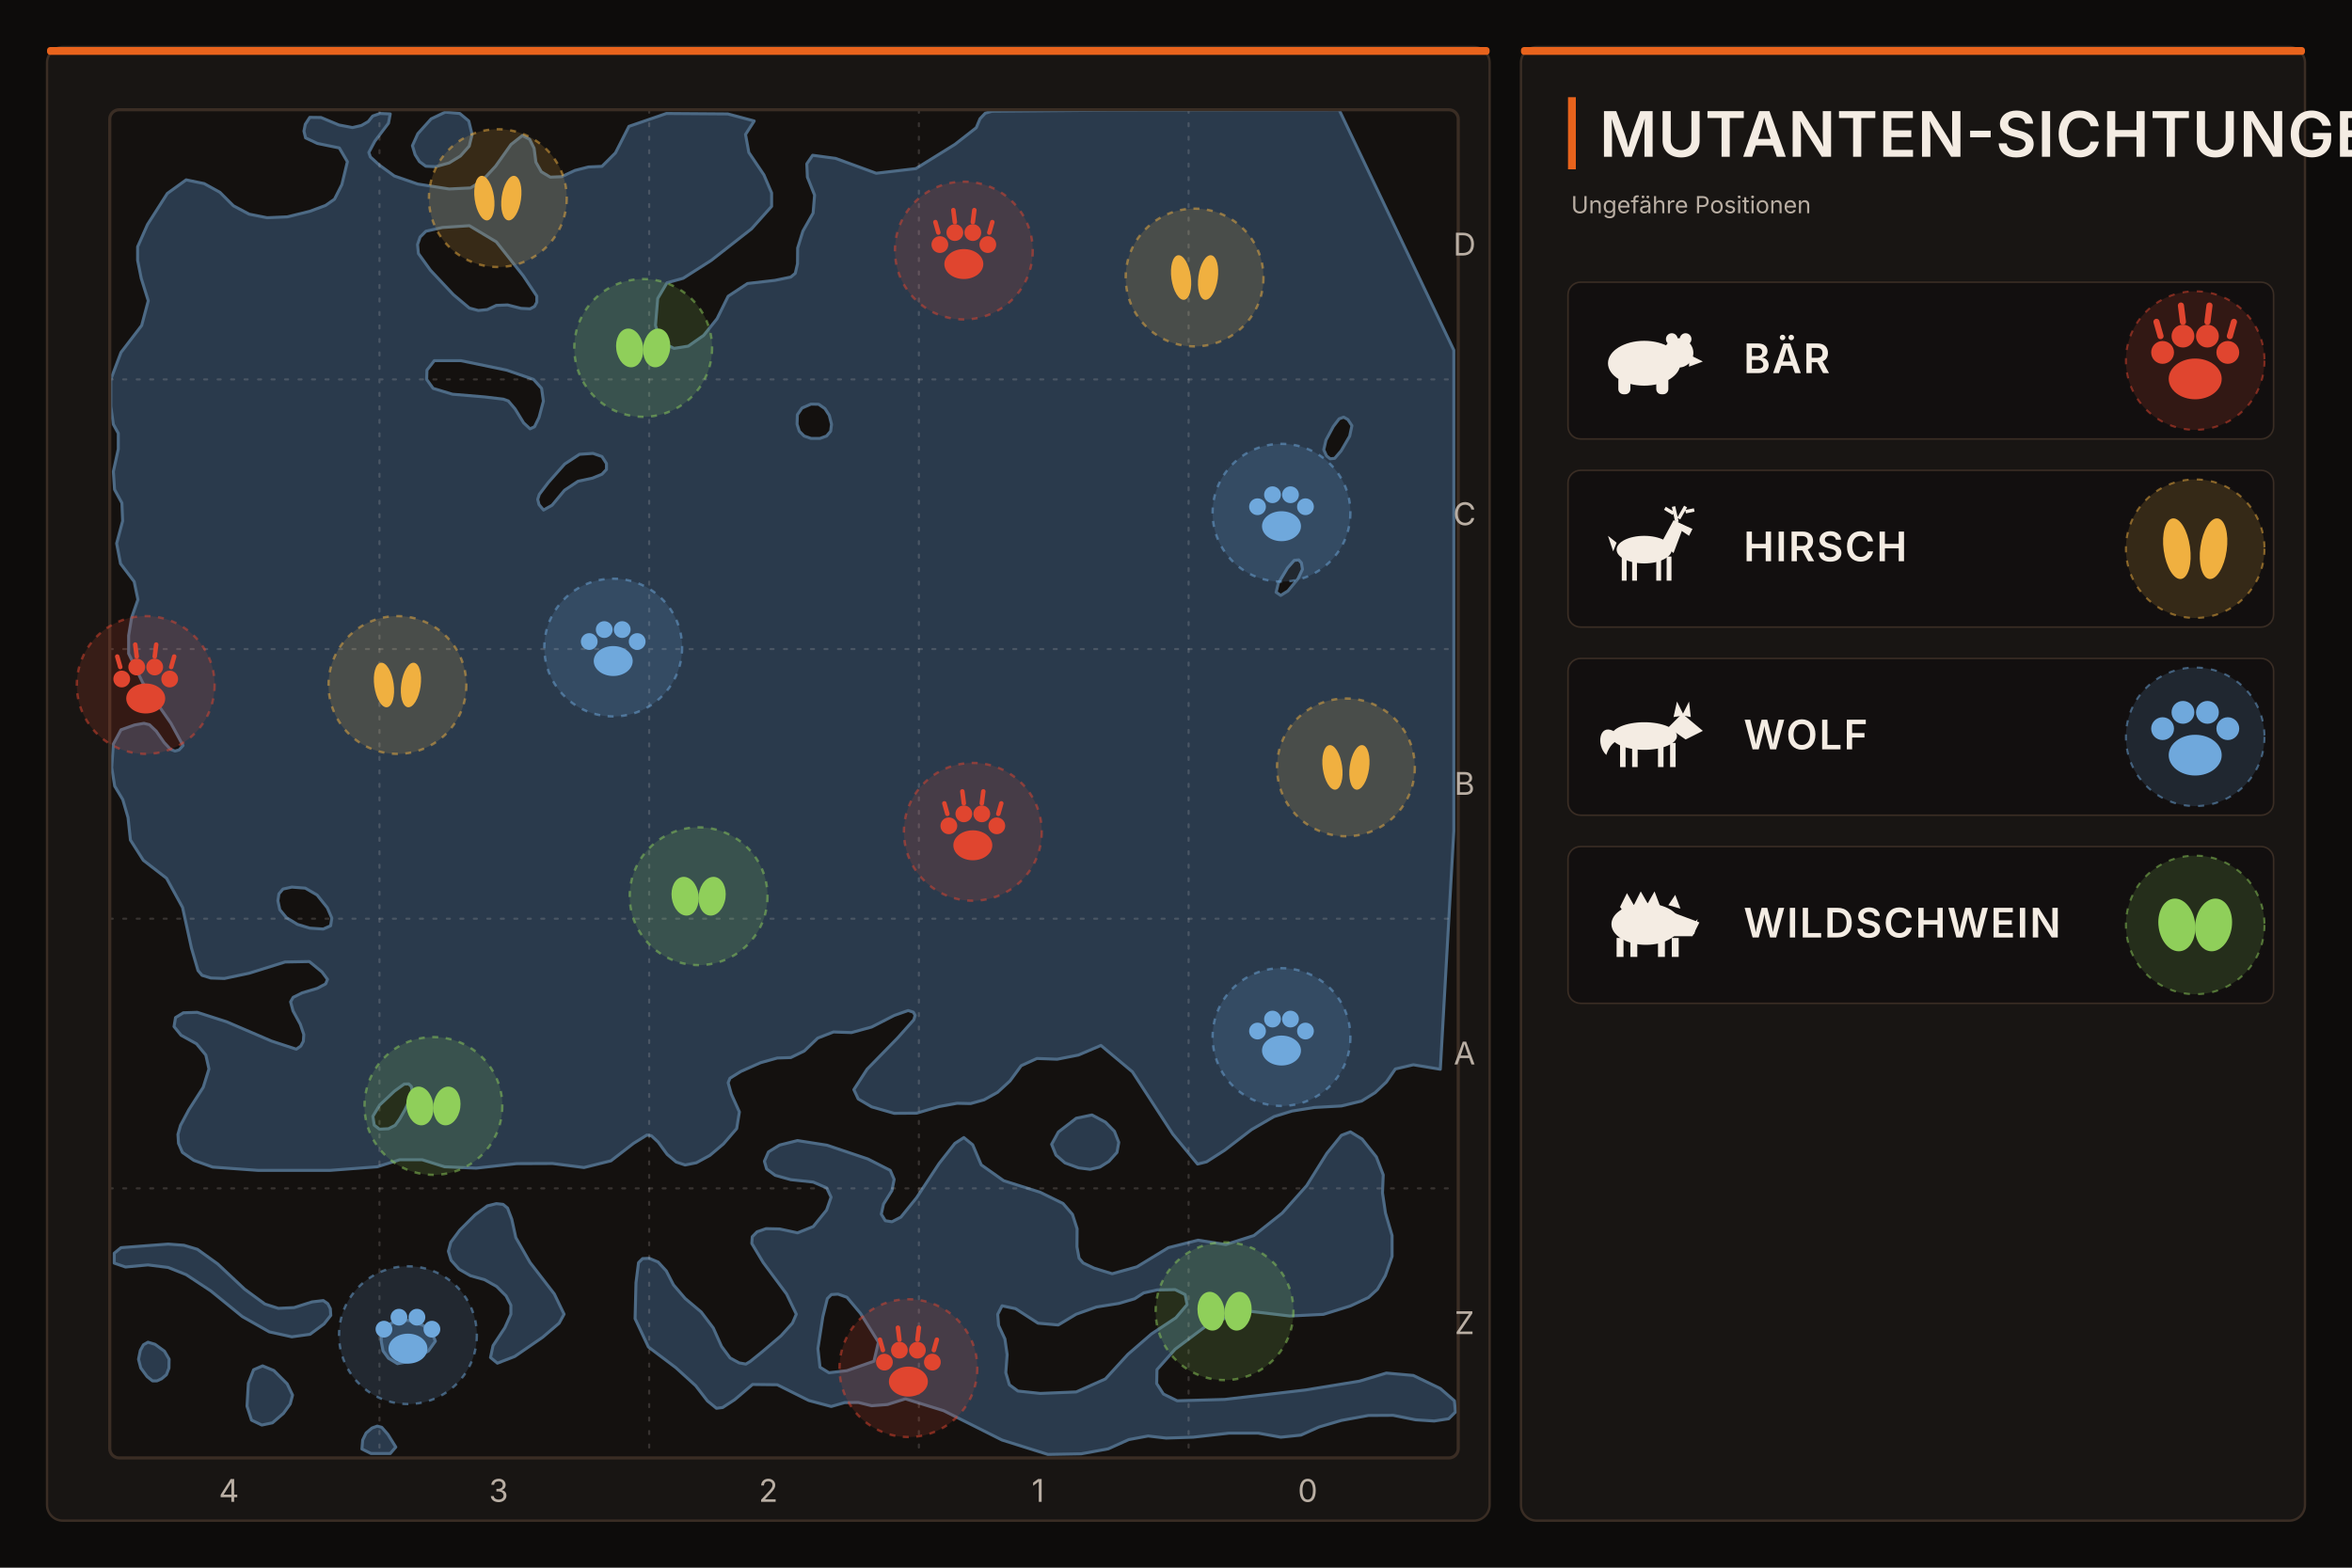
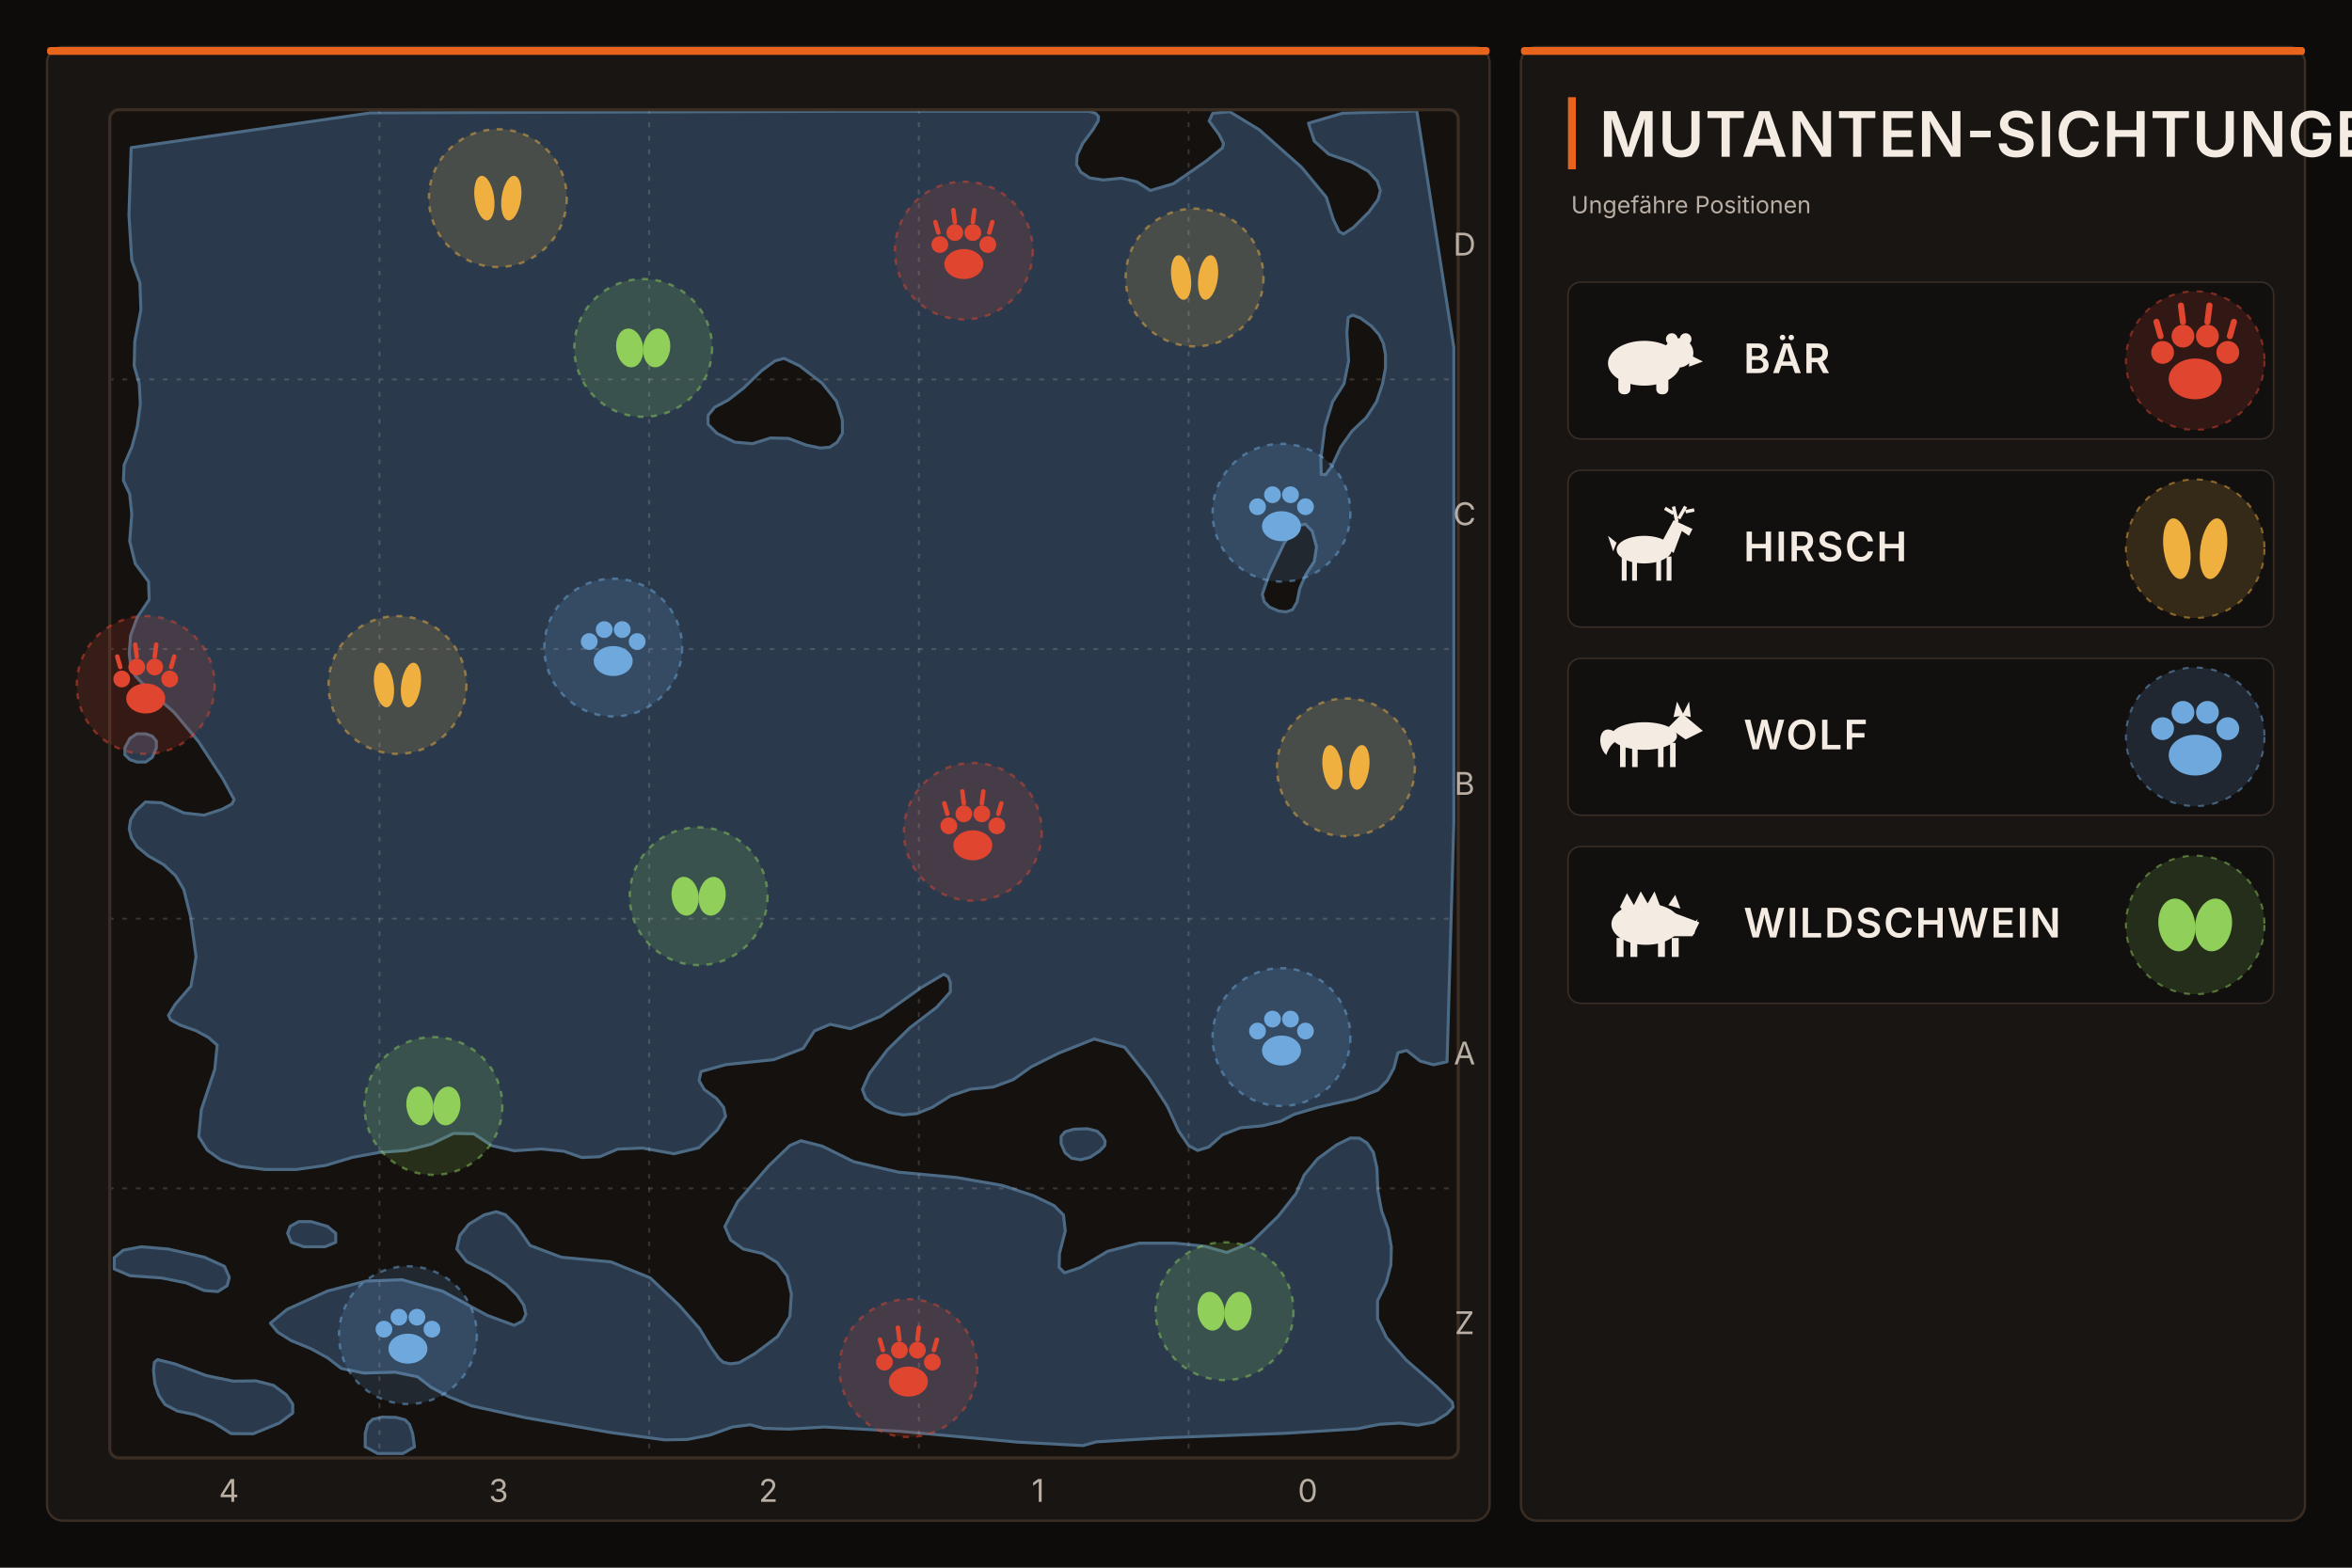
<svg xmlns="http://www.w3.org/2000/svg" viewBox="0 0 1500 1000" role="img" aria-labelledby="ttlm">
  <defs>
    <clipPath id="mapclipm">
      <rect x="0" y="0" width="900" height="900" rx="6" />
    </clipPath>
  </defs>
  <rect width="1500" height="1000" fill="#0d0c0b" />
  <rect x="30" y="30" width="920" height="940" rx="10" fill="#181513" stroke="#3a2d24" stroke-width="1.5" />
  <rect x="30" y="30" width="920" height="5" rx="2" fill="#e8631c" />
  <rect x="970" y="30" width="500" height="940" rx="10" fill="#181513" stroke="#3a2d24" stroke-width="1.5" />
  <rect x="970" y="30" width="500" height="5" rx="2" fill="#e8631c" />
  <g transform="translate(70,70) scale(0.9556)">
    <g clip-path="url(#mapclipm)">
      <rect width="900" height="900" fill="#14110f" />
-       <path d="M133.5 5.1L130.5 9.7L129.6 14.3L130.7 18.8L138.6 22.5L153.2 25.5L158.6 34.7L154.9 50L150 59.7L144 63.9L133.5 67.8L118.5 71.5L105 72.1L93 69.7L82.5 64.1L73.5 55.1L63 49.3L51 46.8L38.4 55.9L25.2 76.6L18.6 91.5L18.6 100.5L21 112.5L25.7 127.5L21.3 144L7.5 162L0.7 180L0.7 198L2.4 210L5.7 216L5.7 226.5L2.4 241.5L3.2 253.5L8.1 262.5L8.6 274.5L4.6 289.5L7.2 303L16.3 315L18.8 327L14.6 339L12.6 351L12.6 363L22 382.5L40.8 409.5L48.9 424.4L46.3 427.3L43.5 428.1L40.5 426.9L36.3 422.4L31 414.8L26.5 410.5L22.8 409.6L16.5 410.7L7.5 413.9L2.4 423.4L1.3 439.1L3.3 451.5L8.7 460.5L12.2 472.5L13.8 487.5L22.4 501L37.9 513L48.6 532.5L54.5 559.5L58.9 574.6L61.6 577.8L67.5 579.6L76.5 579.9L93 576.4L117 568.9L133.2 568.6L141.6 575.5L145.3 580.5L144.1 583.5L138.5 586.5L128.4 589.5L122.4 592.5L120.7 595.5L122.3 601.5L127.2 610.5L129.5 617.3L129.2 621.8L127.5 625L124.5 627.1L108 621.7L78 608.8L58.4 602.5L49.1 602.8L43.9 606L42.9 612L47.6 617.8L57.9 623.5L64.1 631L66.2 640.3L62.4 652.5L52.8 667.5L47.2 678L45.5 684L45.9 690L48.5 696L56.1 701.3L68.7 705.8L99 708L147 708L178.5 705.6L193.5 700.9L208.5 700.9L223.5 705.6L244.5 706.5L271.5 703.5L295.5 703.4L316.5 706.1L334.5 701.6L349.5 690L358.5 684.4L361.5 684.9L366 689.1L372 697.3L378 702.4L384 704.4L391.5 702.9L400.5 698L409.5 690.4L418.4 680.1L420.2 669L414.8 657L412.7 649.5L413.9 646.5L421.1 642L434.4 636.1L445.5 633L454.5 632.7L463.5 628.3L472.5 619.7L483 615.6L495 616L508.5 612.3L523.5 604.6L532.8 601.3L536.3 602.4L537.5 604.5L536.6 607.5L525.9 619.5L505.4 640.5L496.6 654.1L499.5 660.3L508.5 665.6L523.5 669.9L538.5 669.8L553.5 665.4L565.5 663.2L574.5 663.4L583.5 660.9L592.5 655.9L600.8 648.3L608.3 638.1L618.8 633.3L632.3 633.8L646.5 631L661.5 624.6L682.5 642.2L709.5 683.8L726 703.8L732 702.3L744 694.6L762 680.8L777 672.1L789 668.4L804 666L822 665L835.5 661.7L844.5 656.1L852 649L858 640.3L870 637.5L888 640.5L897 481.5L897 160.5L820.5 0.1L667.5 0.3L588.8 1L584.3 2.3L580.8 6L578.3 12L564.1 23.1L538 39.3L511.5 42.4L484.5 32.5L469.1 30.4L465.2 36.1L465.6 45L470.4 57L469.4 69L462.6 81L459.1 92.3L459 102.8L457.5 109.2L454.5 111.7L443.9 113.9L425.6 116L412.7 124.5L405.3 139.5L396.4 150.6L386.1 157.8L376.6 159.3L367.9 155.1L364.2 144L365.7 126L371.9 115.5L382.7 112.5L401.5 100.5L428.3 79.5L441.7 64.5L441.7 55.5L436.6 43.5L426.5 28.5L424.3 16.5L430.1 7.5L412.5 2.8L371.5 2.5L346.5 11.1L337.5 28.8L328.5 37.8L319.5 38.2L310.5 40.5L301.5 44.7L294 45L288 41.4L284.4 35L283.2 25.7L280.2 19.7L275.4 17.2L267.8 23.2L257.5 37.7L248.5 47.4L240.8 52.2L226.5 52.9L205.5 49.6L189.9 44.2L179.6 36.7L173.9 31.5L172.9 28.5L176.9 21L186 9L187.2 2.8L180.4 2.5L175.5 4.2L172.5 7.9L168 10.5L162 11.9L153 10.2L141 5.2ZM214.5 6.1L205.6 16L202 24L203.8 30L206.7 34.6L210.9 37.7L217.5 38L226.5 35.5L234 30.9L239.9 24.3L241.8 16.5L239.6 7.5L233.6 2.5L223.9 1.6ZM211 81.1L207.1 85L205.4 90L206 96L214 107.1L229.3 123.4L240 132.4L246 134L252 133.4L258 130.6L265.5 130.3L274.5 132.6L280.5 132.9L283.5 131.3L285 128.5L285 124.4L276 110.9L258 88.2L240 77.4L222 78.6ZM216.6 167.5L211.7 173.8L211.5 180L215.8 186L228.7 189.9L250.2 191.7L262.7 193.2L266 194.4L270.5 199.7L276.2 209L280.5 213L283.5 211.6L286.5 205.4L289.4 194.5L288.2 186L282.8 180L264.8 173.8L234.3 167.5ZM458.9 203.6L458.7 209.9L460.2 214.6L463.4 217.8L468 219.4L474 219.4L478.4 217.8L481.1 214.6L481.7 210L480.2 204L477.3 199.5L473.1 196.6L468 196.5L462 199.1ZM816.6 211.4L811.7 220.5L810.2 227L812.1 231.1L814.5 233L817.5 232.7L821.8 227.7L827.5 217.9L829 210.9L826.3 206.8L823.5 205.2L820.5 206.3ZM303.6 236.5L292.7 248.8L286.7 256.7L285.6 260.1L286.5 263.6L289.5 267.2L295.2 264L303.5 254L312.5 248L322.2 245.9L328.5 243.3L331.5 240.1L331.5 236.2L328.5 231.5L322.5 229.4L313.5 230ZM786 305.9L779.9 316L778.4 322.1L781.5 324.2L786.3 321.2L793 313.1L796 306.8L795.3 302.5L793.5 300.5L790.5 300.8ZM115.6 520.2L112.9 523.4L112.2 528L113.5 534L117.9 539.3L125.3 543.8L133.5 546.3L142.5 546.9L147.4 544.7L148.2 539.6L145.2 532.7L138.4 524.2L130.5 519.6L121.5 518.9ZM190 655.1L180.1 664.4L175.6 671.9L176.5 677.8L180 680.5L186 680.2L190.5 677.9L193.5 673.7L196.8 667.9L200.4 660.6L201.9 655.3L201.3 652L199.5 650.3L196.5 650.4ZM645 673.2L633.1 682.4L628.6 690.6L631.5 697.8L637.5 703L646.5 706.3L654.3 707.3L660.8 705.8L666.8 702L672.2 696L673.4 689.3L670.5 681.9L664.5 675.8L655.5 671ZM459 688.1L447 691.1L439.6 695.7L436.9 701.9L438.4 707.1L444.1 711.3L454.5 714.2L469.5 715.8L478.5 719.7L481.4 725.9L478.4 734.5L469.5 745.5L459 749.7L447 747.1L438 746.9L432 749L428.8 752.3L428.5 756.8L436.1 769.5L451.7 790.5L458.2 804L455.6 810L448 818.4L435.3 829.2L427.5 835.5L424.5 837.3L420 836.5L414 833.2L408.3 825.5L402.8 813.2L394.7 802.5L384 793.5L376.2 784.4L371.4 775.1L366 769.2L360 766.7L355.6 766.9L352.9 769.6L351.2 783L350.6 807L359.5 825.9L377.8 839.7L391 851.7L398.9 861.9L404.9 866.8L409 866.3L417 861.1L429 850.9L445.5 851.1L466.5 861.6L481.5 865.6L490.5 863L499.5 862.9L508.5 865.1L519 864.3L531 860.5L556.5 868.4L595.5 888L626.1 897.6L648.3 897.2L666.3 893.9L680.1 887.7L693 885.3L705 886.7L723 886.1L747 883.4L766.5 883.4L781.5 886.1L795 884.7L807 879.3L822 874.9L840 871.6L856.5 871.5L871.5 874.5L883.9 875.3L893.6 873.8L898.1 869.3L897.4 861.8L888 853.6L870 844.9L852 843.3L834 848.7L798 854.6L744 860.9L712.4 861.8L703.2 857.3L698.7 850.3L698.9 841L711 827.4L735 809.4L760.5 802L787.5 805.2L810 804.1L828 798.5L840 792.9L846 787.4L851.3 778.3L855.8 765.4L855.8 751.5L851.4 736.5L849.4 723L849.9 711L845.3 699L835.8 687.1L828 682.3L822 684.6L812.3 696.6L798.8 718.2L782.5 736.5L763.6 751.5L744.8 757.5L726.3 754.6L706.5 759.6L685.5 772.4L669 777L657 773.3L649.6 769.8L646.9 766.6L645.5 759L645.6 747L642.5 737.4L636.2 730.1L620.9 722.6L596.6 714.9L581.6 704.3L575.9 690.9L570 686.1L564 690L553.5 703.4L538.5 726.2L528 739.2L522 742.3L517.6 741.6L514.9 737.2L516.4 730.5L522 721.5L523.5 714L520.9 708L506 700.4L478.7 691.2ZM243.9 737.6L233.6 747.9L227.6 756L226 762L227.8 768L233.2 774L240.7 778.3L250.2 781L258.2 785.5L264.5 791.8L267.7 798L267.7 804L263.7 813L255.8 825L254.1 832.9L258.7 836.7L270.3 832.2L288.9 819.4L299.9 810L303.2 804L296.7 790.5L280.5 769.5L271 752.9L268.3 740.6L265.5 733.2L262.5 730.7L258 730.2L252 731.7ZM16.5 758.9L7.5 759.6L3 763.3L3 769.9L10.5 772.5L25.5 771.1L39 772.8L51 777.6L67.5 788.5L88.5 805.6L106.5 815.8L121.5 819.1L133.7 817.4L143 810.5L147.5 804.8L147.2 800.3L145.5 797L142.5 794.9L135 795.8L123 799.6L112.5 800.1L103.5 797.2L90 787.3L72 770.4L58.5 760.7L49.5 758L39 757.2L27 758.1ZM690 789.8L684 793.7L673.5 796.8L658.5 799.2L645 804L633 811.2L619.5 810L604.5 800.3L595.5 798.4L592.6 804.1L593.2 811.5L597.4 820.5L598.9 831L598 843L600.4 851.1L606.1 855.3L621 856.9L645 855.9L664.5 847.2L679.5 830.8L695.2 817.2L711.5 806.4L719 797.6L717.7 790.9L711 787.6L699 787.8ZM481.6 790.9L478.9 793.6L475.9 805.7L472.6 827L474 839.4L480 843.1L492 841.7L510 835.4L513 822.6L501 803.4L492 792.7L486 790.6ZM192 808.1L186 811L182.4 814.1L181.2 817.4L181.2 822.2L182.4 828.5L186 833.4L192 837L200.9 835.4L212.7 828.5L217.3 822L214.8 816L209 811.4L199.7 808.2ZM25.5 822.7L22.5 824.4L20.4 828.2L19.2 834.1L20.7 839.9L24.9 845.6L28.5 848.5L31.5 848.5L34.6 847.1L37.8 844.4L39.5 840L39.6 834L36.5 828.7L30.2 824.1ZM92.5 850.1L91.6 865.4L94.6 874.7L101.5 878L108.6 876.5L115.9 870.2L120.4 864L122 858L118.4 850.5L109.5 841.6L102 838.5L96 841.1ZM175 880L171.1 883.3L168.8 888L168.3 894L174.4 897L187.2 897L190.9 892.7L185.6 884.2L181.5 879.5L178.5 878.7Z" fill="#2a3a4c" fill-rule="evenodd" stroke="#4d6a85" stroke-width="2" stroke-linejoin="round" />
+       <path d="M14.3 25.3L12.8 70.4L14.7 100.5L20.1 115.5L20.8 133.5L16.7 154.5L16.3 171L19.7 183L20.4 196.5L18.4 211.5L14.8 225L9.6 237L9.1 247.5L13.3 256.5L14.7 270L13.3 288L17 303L25.9 315L26.3 327L18.3 339L13.9 351L13 363L14.1 372L17.1 378L26.7 388.1L42.9 402.2L59.2 421.7L75.5 446.6L83 460.5L81.5 463.5L74.8 467L62.9 470.9L49.5 469.4L34.5 462.6L23.8 462.1L17.5 468L13.9 474L13 480L14.5 486L18.4 492L25.6 498L36.1 504L44.1 511.5L49.4 520.5L53.9 538.5L57.6 565.5L54.2 585L43.8 597L39.2 604.5L40.6 607.5L46.7 610.9L57.6 614.8L65.9 619.3L71.7 624.4L70.1 640.5L61.1 667.5L59.4 685.5L65.1 694.5L74.2 701.1L86.7 705.3L103.5 707.4L124.5 707.4L144 704.7L162 699.3L180 696L198 694.7L214.5 690.5L229.5 683.3L243 683.6L255 691.5L270 694.9L288 693.7L303 695.2L315 699.4L327 698.9L339 693.8L355.5 693.1L376.5 696.9L393.2 692.9L405.5 681L411 672L409.7 666L405 660L396.7 654L393.3 648L394.6 642L411.2 637.4L443.1 634.1L462.8 626.6L470.3 614.9L480.8 610.5L494.3 613.4L514.5 605.2L541.5 586L556.5 577.1L559.5 578.7L561 582.6L561 588.9L552 599L534 612.8L519 627.5L507.1 643.2L502.3 654L504.6 660L510.6 665.1L520.2 669.3L529.5 671L538.5 670.1L549 665.9L561 658.3L574.5 653.8L589.5 652.4L603 647.4L615 638.9L633 629.9L657 620.3L677.3 625.8L693.8 646.6L705.8 665.2L713.3 681.6L720 691.4L726 694.7L733.5 692.4L742.5 684.3L754.5 679.6L769.5 678.2L781.5 675.2L790.5 670.6L807 665.7L831 660.3L846.2 654.5L852.5 648.2L857 639.8L859.7 629.5L865.5 627.9L874.5 635L883.5 637.5L892.5 635.5L897 475.8L897 158.6L872.3 0.8L822.8 2.3L800 9L803.9 21L813.6 29.7L829.2 35.1L840 41.1L845.9 47.7L848 54L846.4 60L840.4 68.2L830.1 78.5L823.5 82.9L820.5 81.4L816.6 73.3L811.9 58.4L795.4 38.4L767.1 13.3L747.4 1.3L736.1 2.4L733.7 7.5L740.3 16.5L743.3 22.5L742.6 25.5L731.4 34.5L709.8 49.4L694.5 53.9L685.5 48.1L675 45.7L663 46.9L654 45.5L648 41.6L645.2 36.5L645.7 30.2L649.3 22.5L656 13.5L659.6 7.5L659.9 4.5L657.8 2.3L653.3 1L492 1L174 2.1ZM825.6 148.9L826.8 167.6L823.7 183L816.1 195L811 211.6L808.3 232.7L808.5 243.4L811.5 243.6L815.8 237.6L821.5 225.2L829.1 214.5L838.6 205.5L845.4 195L849.4 183L851.4 172.5L851.4 163.5L850 156L847 150L841.9 144.3L834.6 139L829.5 137.1L826.5 138.7ZM435 174.2L423 185.8L412.6 193.9L403.7 198.6L399.3 204L399.3 210L405.2 216L417.1 221.9L429 222.9L441 219.1L453 219.4L465 223.9L474.2 225.8L480.5 225.3L485.4 222L489 216L488.9 206.9L485 194.6L475.5 182.6L460.5 171L450 166L444 167.6ZM783.9 289.1L773.7 310.4L769.2 323.4L770.4 328.3L774 332L780 334.6L785.1 335.2L789.4 333.7L792.4 328.5L794.2 319.5L798.1 310.5L803.9 301.5L805.4 291.8L802.5 281.3L798 276.6L792 277.8ZM13.4 419.7L10.1 425.9L10.1 430.6L13.4 433.8L18 435.4L24 435.4L28.4 432.3L31.1 426.1L31.1 421.4L28.4 418.2L24 416.6L18 416.6ZM637.6 682.2L634.9 685.4L634.9 690.1L637.6 696.3L642 699.9L648 700.9L654.2 699.3L660.6 695.1L664 691.5L664.3 688.5L662.6 685.3L658.9 681.8L652.5 680.2L643.5 680.5ZM461.3 688.2L453.9 691.4L439.8 705L419 729L410.5 745.5L414.4 754.5L422.8 760.5L435.7 763.5L445.4 769.5L452.1 778.5L454.9 790.5L453.9 805.5L445.8 818.8L430.6 830.3L420 836.4L414 837.1L409.5 836.1L406.5 833.5L401.1 825.9L393.4 813.3L379.9 797.9L360.6 779.7L334.5 769.1L301.5 766L280.5 758.1L271.5 745.1L264 737.6L258 735.6L249.9 737.7L239.7 743.9L233.6 751.5L231.6 760.5L238.2 768.9L253.4 776.6L264.6 784.1L271.9 791.4L276.3 798L277.7 804L275.6 808.5L269.9 811.4L252 804.8L222 788.6L195 781L171 781.9L145.4 788.5L118.3 800.8L107.2 810L112.1 816L121.2 821.7L134.4 827.1L145.5 833.2L154.5 840.2L169.5 843.3L190.5 842.7L205.5 845.8L214.5 852.8L226.5 859.2L241.5 865.2L277.5 873.1L334.5 883L370.5 887.9L385.5 887.6L400.5 884.7L415.5 879.3L427.5 877.8L436.5 880.2L453 880.7L477 879.3L528 882.2L606 889.4L649.5 891.7L658.5 889.2L703.5 886.5L784.5 883.5L832.5 880.5L847.5 877.5L861 876.7L873 878.1L883.5 876.1L892.5 870.4L896.6 866L895.9 862.7L885.4 852.2L865.1 834.5L852 819.5L846.1 807.2L846.1 795L851.9 783L855 771L855.3 759L853.2 747L848.8 735L846.3 721.5L845.7 706.5L843.3 695.9L839.1 689.7L834 686.5L828 686.4L818.7 691L806.1 700.3L797.1 711.2L791.7 723.5L780 738.4L762 756L745.5 762.8L730.5 758.6L711 756.6L687 756.6L666 762L648 772.8L637.2 776.4L633.6 772.8L633.8 763.5L637.7 748.5L636.5 737.8L630.2 731.5L616.5 724.9L595.5 718L565.5 712.8L526.5 709.2L496.5 702.2L475.5 691.8ZM126.1 742.2L120.4 745.4L118.7 750L121.2 756L129.5 759L143.7 759L150.8 756L150.8 750L145.3 745.4L134.4 742.2ZM21 759L9 761.3L3 766.3L3 773.8L13.5 778.3L34.5 779.8L51 783.1L63 788.2L72.1 788.9L78.3 785L79.8 779.4L76.6 772.1L63 765.9L39 760.5ZM31.9 834.3L29.8 836.1L29.2 841.5L30.1 850.5L32.7 858.1L36.9 864.3L45 868.6L57 871.1L69 876.1L81 883.7L95.8 883.8L113.3 876.6L122.1 870L122.1 864L117.8 857.8L109.3 851.5L97.5 848.5L82.5 848.7L64.5 845L43.5 837.2ZM175.4 874.2L172.2 877.4L170.5 883.5L170.5 892.5L178.8 897L195.6 897L203.4 892.5L202.1 883.5L200 877.5L197.1 874.5L191 872.9L181.7 872.7Z" fill="#2a3a4c" fill-rule="evenodd" stroke="#4d6a85" stroke-width="2" stroke-linejoin="round" />
      <path d="M180 0V900M0 180H900" stroke="#f4ece3" stroke-opacity=".16" stroke-width="1.4" stroke-dasharray="2 7" stroke-linecap="round" fill="none" />
      <path d="M360 0V900M0 360H900" stroke="#f4ece3" stroke-opacity=".16" stroke-width="1.4" stroke-dasharray="2 7" stroke-linecap="round" fill="none" />
      <path d="M540 0V900M0 540H900" stroke="#f4ece3" stroke-opacity=".16" stroke-width="1.4" stroke-dasharray="2 7" stroke-linecap="round" fill="none" />
      <path d="M720 0V900M0 720H900" stroke="#f4ece3" stroke-opacity=".16" stroke-width="1.4" stroke-dasharray="2 7" stroke-linecap="round" fill="none" />
    </g>
  </g>
  <rect x="70" y="70" width="860" height="860" rx="6" fill="none" stroke="#3a2d24" stroke-width="2" />
  <text x="146" y="958" text-anchor="middle" font-family="Oswald,Inter,Arial,sans-serif" font-size="20" fill="#b9aea3">4</text>
  <text x="934" y="163" text-anchor="middle" font-family="Oswald,Inter,Arial,sans-serif" font-size="20" fill="#b9aea3">D</text>
  <text x="318" y="958" text-anchor="middle" font-family="Oswald,Inter,Arial,sans-serif" font-size="20" fill="#b9aea3">3</text>
  <text x="934" y="335" text-anchor="middle" font-family="Oswald,Inter,Arial,sans-serif" font-size="20" fill="#b9aea3">C</text>
  <text x="490" y="958" text-anchor="middle" font-family="Oswald,Inter,Arial,sans-serif" font-size="20" fill="#b9aea3">2</text>
  <text x="934" y="507" text-anchor="middle" font-family="Oswald,Inter,Arial,sans-serif" font-size="20" fill="#b9aea3">B</text>
  <text x="662" y="958" text-anchor="middle" font-family="Oswald,Inter,Arial,sans-serif" font-size="20" fill="#b9aea3">1</text>
  <text x="934" y="679" text-anchor="middle" font-family="Oswald,Inter,Arial,sans-serif" font-size="20" fill="#b9aea3">A</text>
  <text x="834" y="958" text-anchor="middle" font-family="Oswald,Inter,Arial,sans-serif" font-size="20" fill="#b9aea3">0</text>
  <text x="934" y="851" text-anchor="middle" font-family="Oswald,Inter,Arial,sans-serif" font-size="20" fill="#b9aea3">Z</text>
  <g transform="translate(70,70) scale(0.9556)">
    <g transform="translate(259,59)">
      <circle r="46" fill="#f0b040" fill-opacity=".16" stroke="#f0b040" stroke-opacity=".5" stroke-width="1.6" stroke-dasharray="4 5" />
      <g fill="#f0b040">
        <ellipse cx="-9" cy="0" rx="6.5" ry="15" transform="rotate(-8 -9 0)" />
        <ellipse cx="9" cy="0" rx="6.5" ry="15" transform="rotate(8 9 0)" />
      </g>
    </g>
    <g transform="translate(724,112)">
      <circle r="46" fill="#f0b040" fill-opacity=".16" stroke="#f0b040" stroke-opacity=".5" stroke-width="1.6" stroke-dasharray="4 5" />
      <g fill="#f0b040">
        <ellipse cx="-9" cy="0" rx="6.5" ry="15" transform="rotate(-8 -9 0)" />
        <ellipse cx="9" cy="0" rx="6.5" ry="15" transform="rotate(8 9 0)" />
      </g>
    </g>
    <g transform="translate(192,384)">
      <circle r="46" fill="#f0b040" fill-opacity=".16" stroke="#f0b040" stroke-opacity=".5" stroke-width="1.6" stroke-dasharray="4 5" />
      <g fill="#f0b040">
        <ellipse cx="-9" cy="0" rx="6.5" ry="15" transform="rotate(-8 -9 0)" />
        <ellipse cx="9" cy="0" rx="6.5" ry="15" transform="rotate(8 9 0)" />
      </g>
    </g>
    <g transform="translate(825,439)">
      <circle r="46" fill="#f0b040" fill-opacity=".16" stroke="#f0b040" stroke-opacity=".5" stroke-width="1.6" stroke-dasharray="4 5" />
      <g fill="#f0b040">
        <ellipse cx="-9" cy="0" rx="6.5" ry="15" transform="rotate(-8 -9 0)" />
        <ellipse cx="9" cy="0" rx="6.5" ry="15" transform="rotate(8 9 0)" />
      </g>
    </g>
    <g transform="translate(570,94)">
      <circle r="46" fill="#e0452f" fill-opacity=".16" stroke="#e0452f" stroke-opacity=".5" stroke-width="1.6" stroke-dasharray="4 5" />
      <g fill="#e0452f">
        <ellipse cx="0" cy="9" rx="13" ry="10" />
        <circle cx="-16" cy="-4" r="5.6" />
        <circle cx="-6" cy="-12" r="5.6" />
        <circle cx="6" cy="-12" r="5.6" />
        <circle cx="16" cy="-4" r="5.6" />
        <path d="M-17,-12 l-2,-7 M-6,-19 l-1,-8 M6,-19 l1,-8 M17,-12 l2,-7" stroke="#e0452f" stroke-width="3" stroke-linecap="round" />
      </g>
    </g>
    <g transform="translate(576,482)">
      <circle r="46" fill="#e0452f" fill-opacity=".16" stroke="#e0452f" stroke-opacity=".5" stroke-width="1.6" stroke-dasharray="4 5" />
      <g fill="#e0452f">
        <ellipse cx="0" cy="9" rx="13" ry="10" />
        <circle cx="-16" cy="-4" r="5.6" />
        <circle cx="-6" cy="-12" r="5.6" />
        <circle cx="6" cy="-12" r="5.6" />
        <circle cx="16" cy="-4" r="5.6" />
        <path d="M-17,-12 l-2,-7 M-6,-19 l-1,-8 M6,-19 l1,-8 M17,-12 l2,-7" stroke="#e0452f" stroke-width="3" stroke-linecap="round" />
      </g>
    </g>
    <g transform="translate(24,384)">
      <circle r="46" fill="#e0452f" fill-opacity=".16" stroke="#e0452f" stroke-opacity=".5" stroke-width="1.6" stroke-dasharray="4 5" />
      <g fill="#e0452f">
        <ellipse cx="0" cy="9" rx="13" ry="10" />
        <circle cx="-16" cy="-4" r="5.6" />
        <circle cx="-6" cy="-12" r="5.6" />
        <circle cx="6" cy="-12" r="5.6" />
        <circle cx="16" cy="-4" r="5.6" />
        <path d="M-17,-12 l-2,-7 M-6,-19 l-1,-8 M6,-19 l1,-8 M17,-12 l2,-7" stroke="#e0452f" stroke-width="3" stroke-linecap="round" />
      </g>
    </g>
    <g transform="translate(533,840)">
      <circle r="46" fill="#e0452f" fill-opacity=".16" stroke="#e0452f" stroke-opacity=".5" stroke-width="1.6" stroke-dasharray="4 5" />
      <g fill="#e0452f">
        <ellipse cx="0" cy="9" rx="13" ry="10" />
        <circle cx="-16" cy="-4" r="5.6" />
        <circle cx="-6" cy="-12" r="5.6" />
        <circle cx="6" cy="-12" r="5.6" />
        <circle cx="16" cy="-4" r="5.6" />
        <path d="M-17,-12 l-2,-7 M-6,-19 l-1,-8 M6,-19 l1,-8 M17,-12 l2,-7" stroke="#e0452f" stroke-width="3" stroke-linecap="round" />
      </g>
    </g>
    <g transform="translate(356,159)">
      <circle r="46" fill="#8fcf5a" fill-opacity=".16" stroke="#8fcf5a" stroke-opacity=".5" stroke-width="1.6" stroke-dasharray="4 5" />
      <g fill="#8fcf5a">
        <ellipse cx="-9" cy="0" rx="9" ry="13" transform="rotate(-8 -9 0)" />
        <ellipse cx="9" cy="0" rx="9" ry="13" transform="rotate(8 9 0)" />
      </g>
    </g>
    <g transform="translate(393,525)">
      <circle r="46" fill="#8fcf5a" fill-opacity=".16" stroke="#8fcf5a" stroke-opacity=".5" stroke-width="1.6" stroke-dasharray="4 5" />
      <g fill="#8fcf5a">
        <ellipse cx="-9" cy="0" rx="9" ry="13" transform="rotate(-8 -9 0)" />
        <ellipse cx="9" cy="0" rx="9" ry="13" transform="rotate(8 9 0)" />
      </g>
    </g>
    <g transform="translate(216,665)">
      <circle r="46" fill="#8fcf5a" fill-opacity=".16" stroke="#8fcf5a" stroke-opacity=".5" stroke-width="1.6" stroke-dasharray="4 5" />
      <g fill="#8fcf5a">
        <ellipse cx="-9" cy="0" rx="9" ry="13" transform="rotate(-8 -9 0)" />
        <ellipse cx="9" cy="0" rx="9" ry="13" transform="rotate(8 9 0)" />
      </g>
    </g>
    <g transform="translate(744,802)">
      <circle r="46" fill="#8fcf5a" fill-opacity=".16" stroke="#8fcf5a" stroke-opacity=".5" stroke-width="1.6" stroke-dasharray="4 5" />
      <g fill="#8fcf5a">
        <ellipse cx="-9" cy="0" rx="9" ry="13" transform="rotate(-8 -9 0)" />
        <ellipse cx="9" cy="0" rx="9" ry="13" transform="rotate(8 9 0)" />
      </g>
    </g>
    <g transform="translate(336,359)">
      <circle r="46" fill="#6fa8dc" fill-opacity=".16" stroke="#6fa8dc" stroke-opacity=".5" stroke-width="1.6" stroke-dasharray="4 5" />
      <g fill="#6fa8dc">
        <ellipse cx="0" cy="9" rx="13" ry="10" />
        <circle cx="-16" cy="-4" r="5.6" />
        <circle cx="-6" cy="-12" r="5.6" />
        <circle cx="6" cy="-12" r="5.6" />
        <circle cx="16" cy="-4" r="5.6" />
      </g>
    </g>
    <g transform="translate(782,269)">
      <circle r="46" fill="#6fa8dc" fill-opacity=".16" stroke="#6fa8dc" stroke-opacity=".5" stroke-width="1.6" stroke-dasharray="4 5" />
      <g fill="#6fa8dc">
        <ellipse cx="0" cy="9" rx="13" ry="10" />
        <circle cx="-16" cy="-4" r="5.6" />
        <circle cx="-6" cy="-12" r="5.6" />
        <circle cx="6" cy="-12" r="5.6" />
        <circle cx="16" cy="-4" r="5.6" />
      </g>
    </g>
    <g transform="translate(782,619)">
      <circle r="46" fill="#6fa8dc" fill-opacity=".16" stroke="#6fa8dc" stroke-opacity=".5" stroke-width="1.6" stroke-dasharray="4 5" />
      <g fill="#6fa8dc">
        <ellipse cx="0" cy="9" rx="13" ry="10" />
        <circle cx="-16" cy="-4" r="5.6" />
        <circle cx="-6" cy="-12" r="5.6" />
        <circle cx="6" cy="-12" r="5.6" />
        <circle cx="16" cy="-4" r="5.6" />
      </g>
    </g>
    <g transform="translate(199,818)">
      <circle r="46" fill="#6fa8dc" fill-opacity=".16" stroke="#6fa8dc" stroke-opacity=".5" stroke-width="1.6" stroke-dasharray="4 5" />
      <g fill="#6fa8dc">
        <ellipse cx="0" cy="9" rx="13" ry="10" />
        <circle cx="-16" cy="-4" r="5.6" />
        <circle cx="-6" cy="-12" r="5.6" />
        <circle cx="6" cy="-12" r="5.6" />
        <circle cx="16" cy="-4" r="5.6" />
      </g>
    </g>
  </g>
  <rect x="1000" y="62" width="5" height="46" fill="#e8631c" />
  <text x="1020" y="100" font-family="Oswald,Inter,Arial,sans-serif" font-weight="600" font-size="40" letter-spacing=".5" fill="#f4ece3">MUTANTEN-SICHTUNGEN</text>
  <text x="1002" y="136" font-family="Inter,Arial,sans-serif" font-size="15" fill="#b9aea3">Ungefähre Positionen</text>
  <rect x="1000" y="180" width="450" height="100" rx="8" fill="#0d0c0b" fill-opacity=".55" stroke="#3a2d24" />
  <g fill="#f4ece3" color="#f4ece3" transform="translate(1020,202) scale(1.1)">
    <ellipse cx="26" cy="27" rx="21" ry="13" />
    <circle cx="46" cy="21" r="8.5" />
    <circle cx="42" cy="13" r="3.4" />
    <circle cx="50" cy="13" r="3.4" />
    <polygon points="52,22 60,26 52,29" />
    <rect x="11" y="34" width="7" height="11" rx="3" />
    <rect x="33" y="34" width="7" height="11" rx="3" />
  </g>
  <text x="1112" y="238" font-family="Oswald,Inter,Arial,sans-serif" font-weight="600" font-size="26" letter-spacing=".04em" fill="#f4ece3">BÄR</text>
  <g transform="translate(1400,230) scale(1.3)">
    <circle r="34" fill="#e0452f" fill-opacity=".16" stroke="#e0452f" stroke-opacity=".5" stroke-dasharray="3 4" />
    <g fill="#e0452f">
      <ellipse cx="0" cy="9" rx="13" ry="10" />
      <circle cx="-16" cy="-4" r="5.6" />
      <circle cx="-6" cy="-12" r="5.6" />
      <circle cx="6" cy="-12" r="5.6" />
      <circle cx="16" cy="-4" r="5.6" />
      <path d="M-17,-12 l-2,-7 M-6,-19 l-1,-8 M6,-19 l1,-8 M17,-12 l2,-7" stroke="#e0452f" stroke-width="3" stroke-linecap="round" />
    </g>
  </g>
  <rect x="1000" y="300" width="450" height="100" rx="8" fill="#0d0c0b" fill-opacity=".55" stroke="#3a2d24" />
  <g fill="#f4ece3" color="#f4ece3" transform="translate(1020,322) scale(1.1)">
    <ellipse cx="26" cy="26" rx="16" ry="8" />
    <polygon points="36,22 43,9 49,12 43,28" />
    <polygon points="43,9 54,14 52,18 46,14" />
    <rect x="13" y="30" width="2.8" height="14" />
    <rect x="19" y="30" width="2.8" height="14" />
    <rect x="33" y="30" width="2.8" height="14" />
    <rect x="39" y="30" width="2.8" height="14" />
    <path d="M45,10 L43,1 M43,5 L38,2 M46,8 L50,1 M50,4 L55,3" stroke="currentColor" stroke-width="2" fill="none" />
    <polygon points="10,22 5,18 8,27" />
  </g>
  <text x="1112" y="358" font-family="Oswald,Inter,Arial,sans-serif" font-weight="600" font-size="26" letter-spacing=".04em" fill="#f4ece3">HIRSCH</text>
  <g transform="translate(1400,350) scale(1.3)">
    <circle r="34" fill="#f0b040" fill-opacity=".16" stroke="#f0b040" stroke-opacity=".5" stroke-dasharray="3 4" />
    <g fill="#f0b040">
      <ellipse cx="-9" cy="0" rx="6.5" ry="15" transform="rotate(-8 -9 0)" />
      <ellipse cx="9" cy="0" rx="6.5" ry="15" transform="rotate(8 9 0)" />
    </g>
  </g>
  <rect x="1000" y="420" width="450" height="100" rx="8" fill="#0d0c0b" fill-opacity=".55" stroke="#3a2d24" />
  <g fill="#f4ece3" color="#f4ece3" transform="translate(1020,442) scale(1.1)">
    <ellipse cx="26" cy="25" rx="19" ry="8" />
    <polygon points="40,20 48,12 60,22 50,27" />
    <polygon points="43,14 45,5 49,13" />
    <polygon points="48,13 52,5 53,14" />
    <path d="M8,22 C0,18 -2,30 4,36 C6,30 9,28 12,27 Z" />
    <rect x="12" y="29" width="3.2" height="14" />
    <rect x="19" y="29" width="3.2" height="14" />
    <rect x="34" y="29" width="3.2" height="14" />
    <rect x="41" y="29" width="3.2" height="14" />
  </g>
  <text x="1112" y="478" font-family="Oswald,Inter,Arial,sans-serif" font-weight="600" font-size="26" letter-spacing=".04em" fill="#f4ece3">WOLF</text>
  <g transform="translate(1400,470) scale(1.3)">
    <circle r="34" fill="#6fa8dc" fill-opacity=".16" stroke="#6fa8dc" stroke-opacity=".5" stroke-dasharray="3 4" />
    <g fill="#6fa8dc">
      <ellipse cx="0" cy="9" rx="13" ry="10" />
      <circle cx="-16" cy="-4" r="5.6" />
      <circle cx="-6" cy="-12" r="5.6" />
      <circle cx="6" cy="-12" r="5.6" />
      <circle cx="16" cy="-4" r="5.6" />
    </g>
  </g>
  <rect x="1000" y="540" width="450" height="100" rx="8" fill="#0d0c0b" fill-opacity=".55" stroke="#3a2d24" />
  <g fill="#f4ece3" color="#f4ece3" transform="translate(1020,562) scale(1.1)">
    <ellipse cx="27" cy="25" rx="20" ry="12" />
    <polygon points="12,15 16,7 20,14 24,6 28,13 32,6 35,14 36,16 14,18" />
    <polygon points="42,18 58,24 54,32 42,32" />
    <polygon points="52,28 57,22 55,31" />
    <polygon points="40,14 44,8 47,16" />
    <rect x="10" y="33" width="4" height="11" />
    <rect x="18" y="33" width="4" height="11" />
    <rect x="34" y="33" width="4" height="11" />
    <rect x="42" y="33" width="4" height="11" />
  </g>
  <text x="1112" y="598" font-family="Oswald,Inter,Arial,sans-serif" font-weight="600" font-size="26" letter-spacing=".04em" fill="#f4ece3">WILDSCHWEIN</text>
  <g transform="translate(1400,590) scale(1.3)">
    <circle r="34" fill="#8fcf5a" fill-opacity=".16" stroke="#8fcf5a" stroke-opacity=".5" stroke-dasharray="3 4" />
    <g fill="#8fcf5a">
      <ellipse cx="-9" cy="0" rx="9" ry="13" transform="rotate(-8 -9 0)" />
      <ellipse cx="9" cy="0" rx="9" ry="13" transform="rotate(8 9 0)" />
    </g>
  </g>
</svg>
